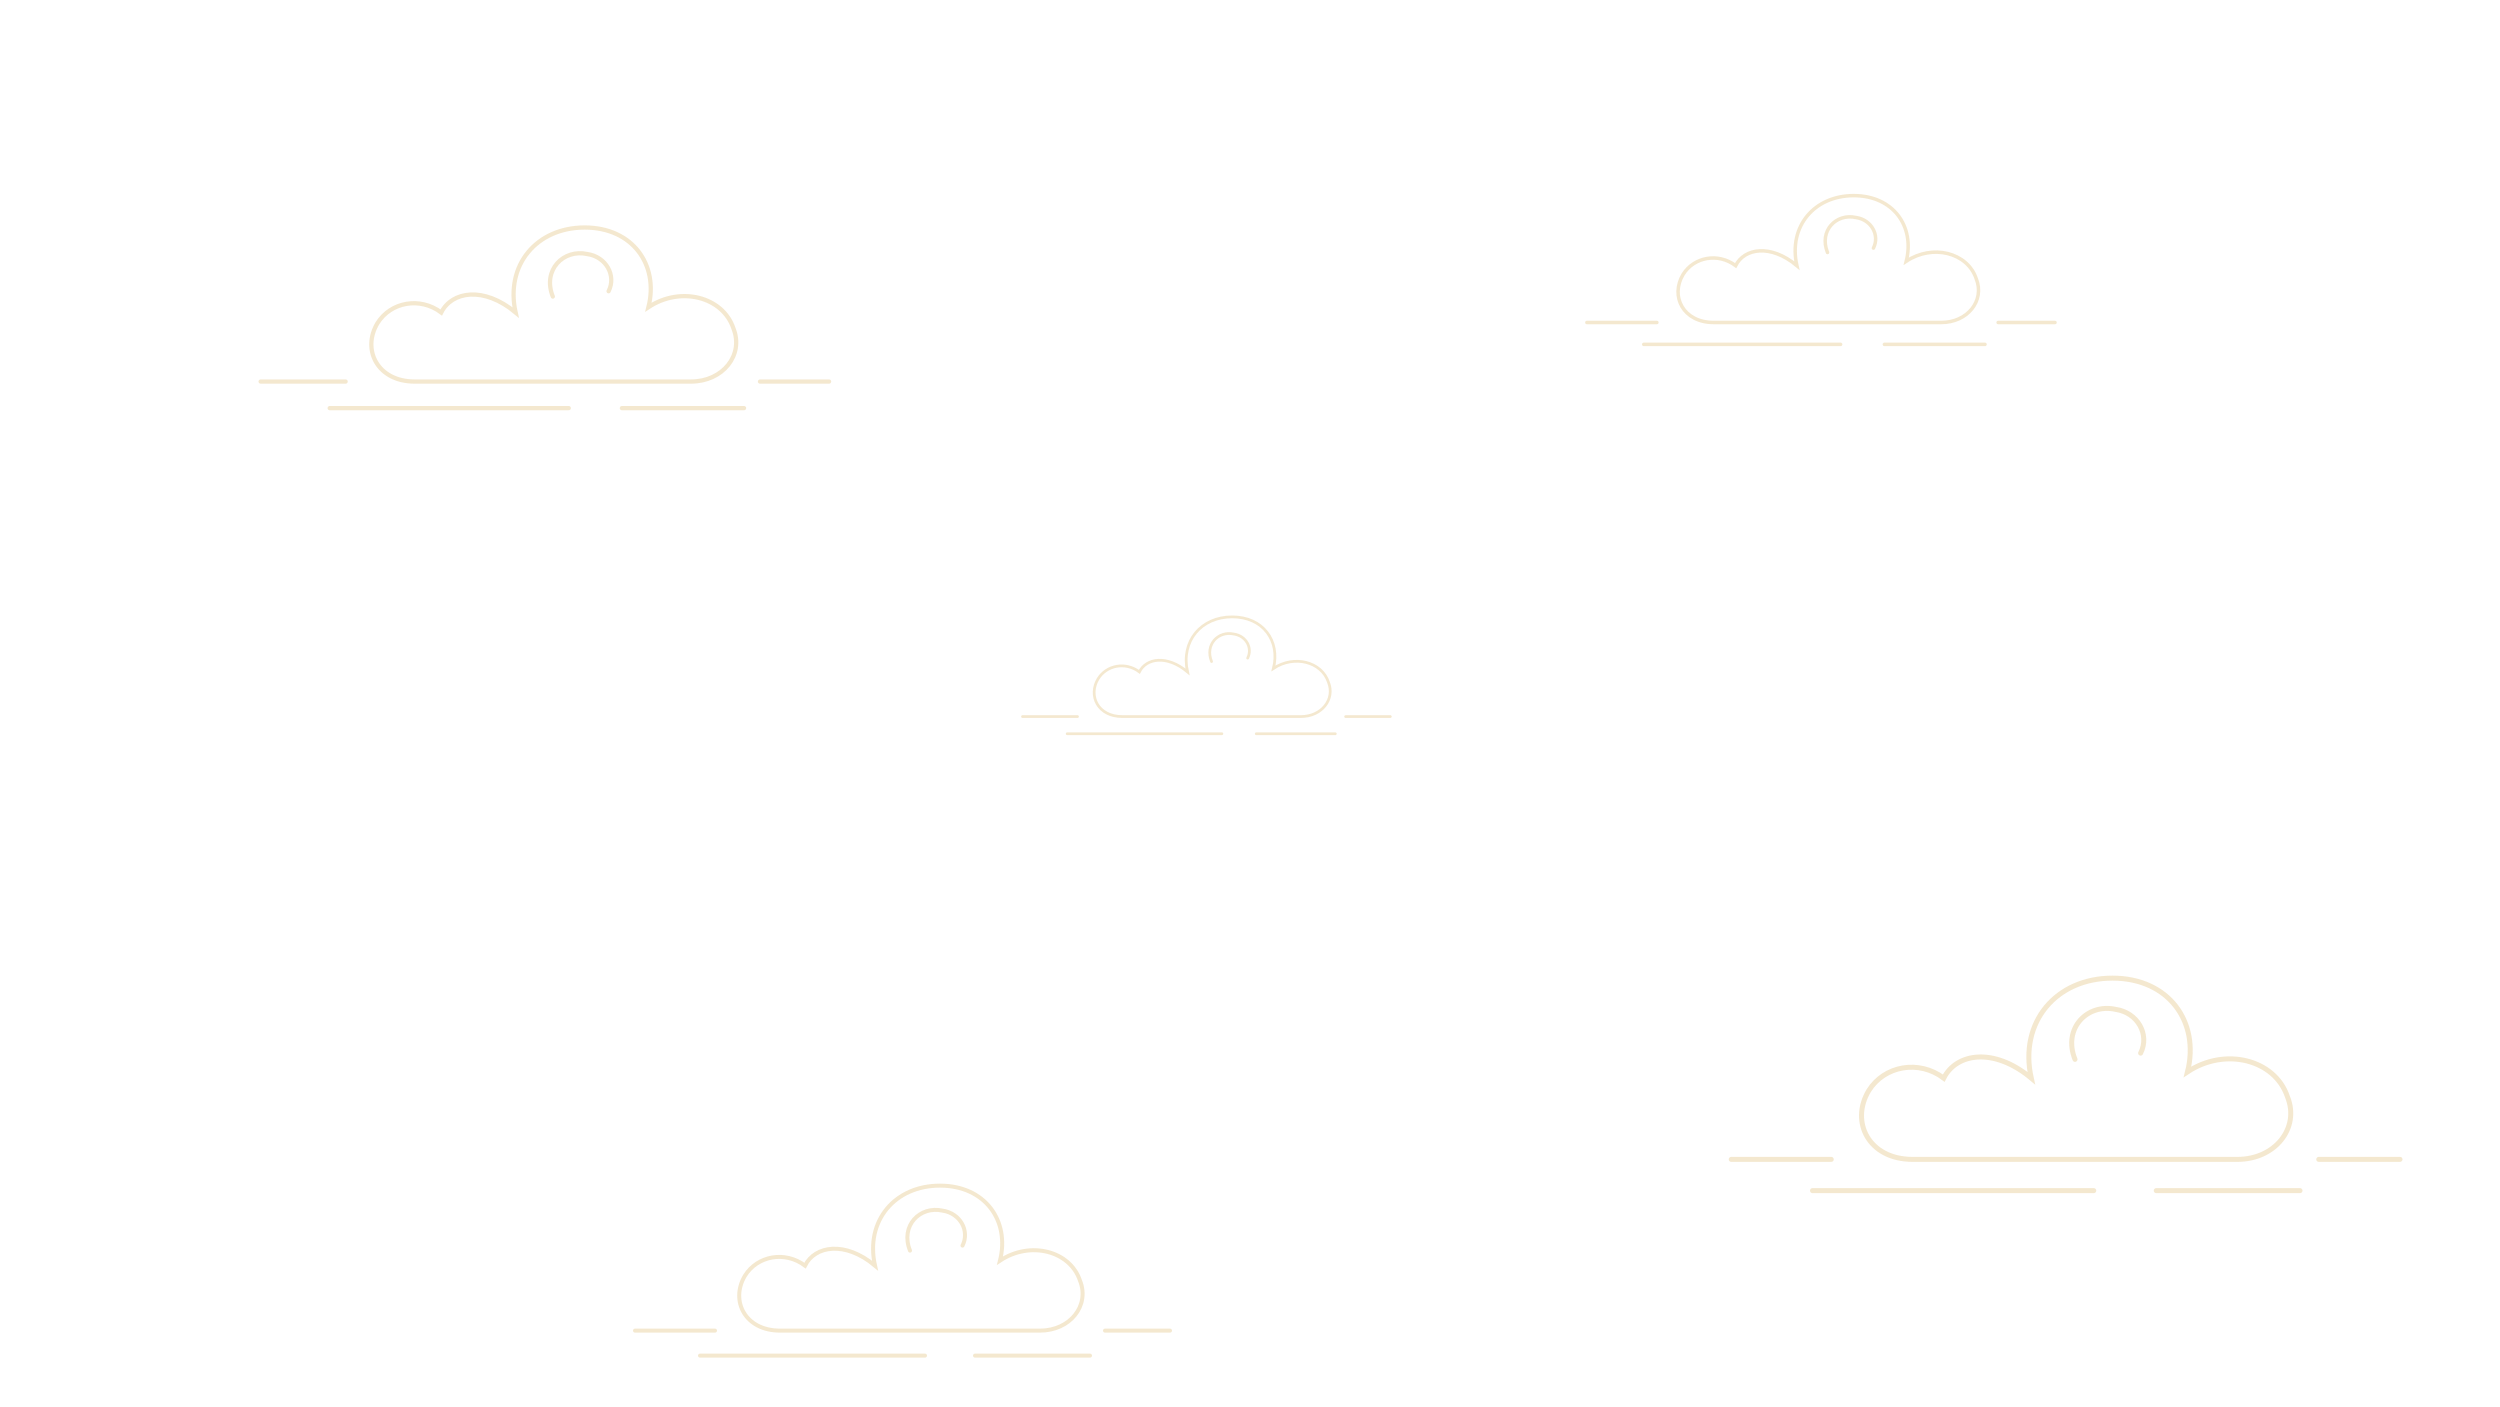
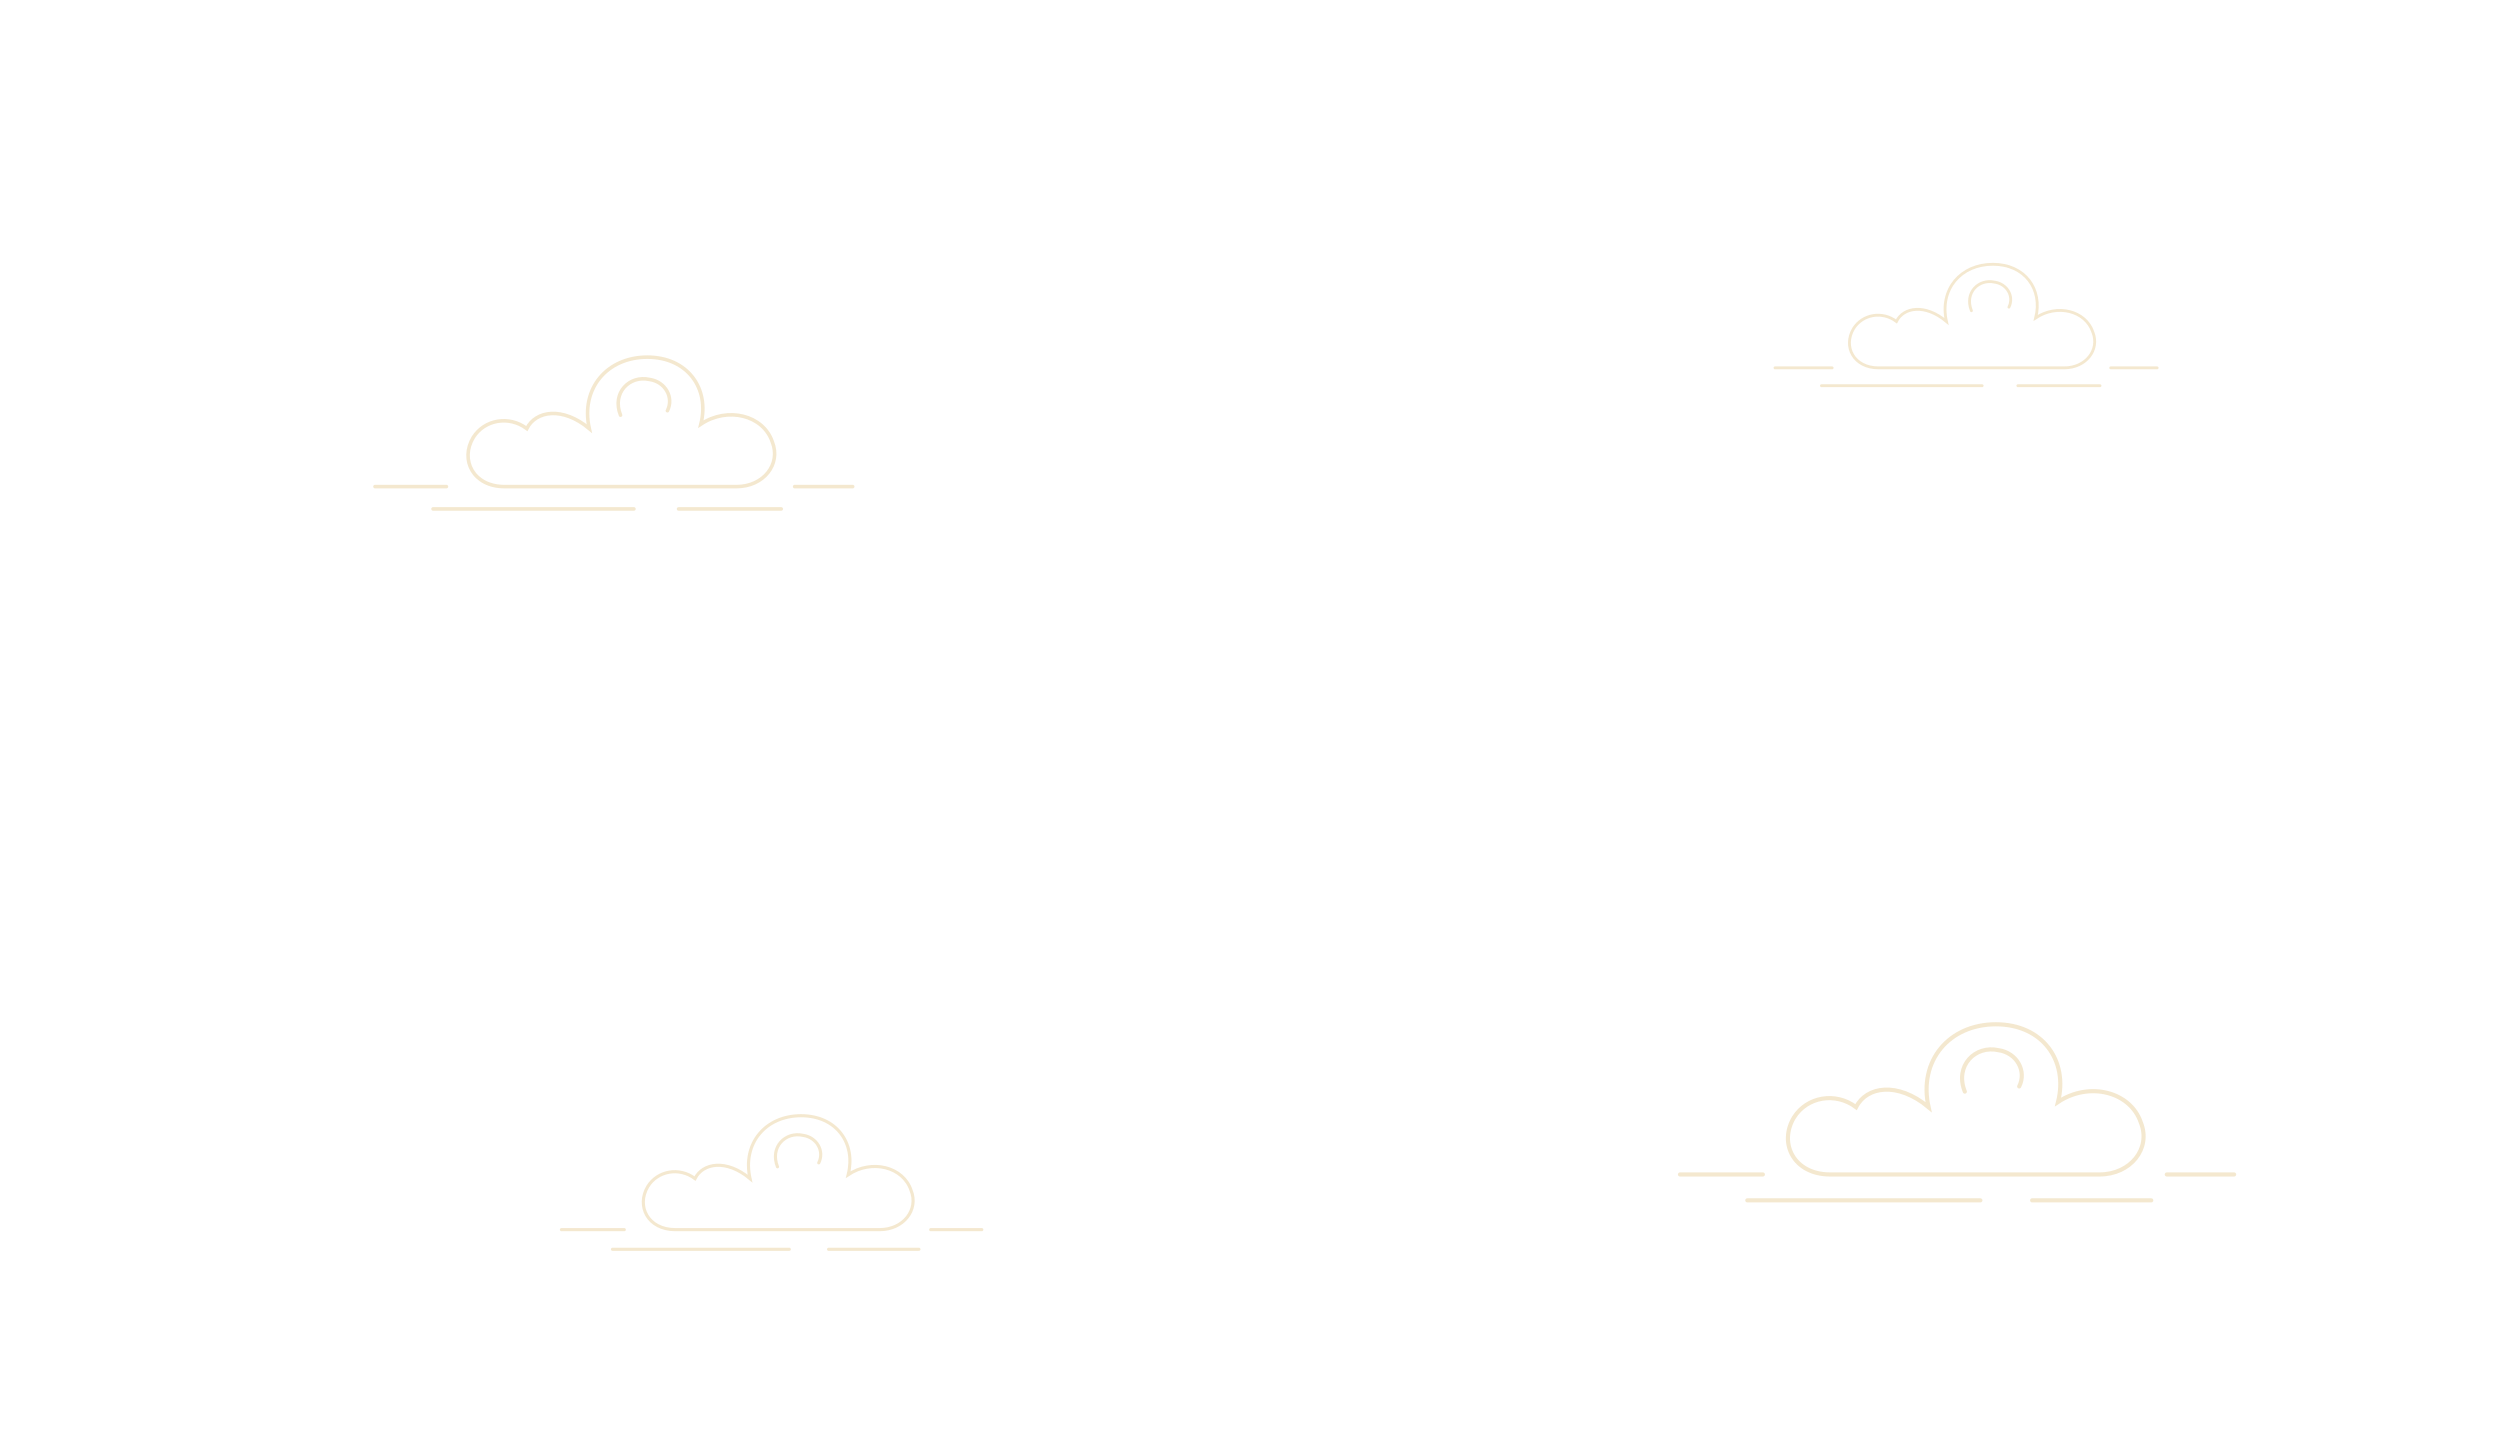
- <svg xmlns="http://www.w3.org/2000/svg" viewBox="0 0 1600 900" preserveAspectRatio="xMidYMid slice" aria-hidden="true">
+ <svg xmlns="http://www.w3.org/2000/svg" viewBox="0 0 1400 800" aria-hidden="true">
  <style>
  .cline { fill:none; stroke:#d9b25f; stroke-width:1.6; stroke-linecap:round; }
  .cloud { opacity:0.3; }
  .cloud-a { animation:drift 30s ease-in-out infinite alternate; }
  .cloud-b { animation:drift 42s ease-in-out infinite alternate-reverse; }
  @keyframes drift { from { transform:translateX(-26px); } to { transform:translateX(26px); } }
  @media (prefers-reduced-motion: reduce) { .cloud-a,.cloud-b { animation:none; } }
</style>
  <defs>
    <g id="cloud">
      <path class="cline" d="M0 0 C-4 -18 8 -32 26 -32 C44 -32 54 -18 50 -2 C62 -10 78 -6 82 6 C86 16 78 26 66 26 L-38 26 C-52 26 -58 14 -52 4 C-47 -4 -36 -6 -28 0 C-24 -8 -12 -10 0 0 Z" />
      <path class="cline" d="M14 -6 C10 -16 18 -24 27 -22 C34 -21 38 -14 35 -8" />
      <path class="cline" d="M-64 26 L-96 26 M92 26 L118 26 M-70 36 L20 36 M40 36 L86 36" />
    </g>
  </defs>
-   <g transform="translate(330 200) scale(1.7)">
+   <g transform="translate(330 240) scale(1.25)">
    <use href="#cloud" class="cloud cloud-b" />
  </g>
-   <g transform="translate(1300 690) scale(2.0)">
+   <g transform="translate(1080 620) scale(1.45)">
    <use href="#cloud" class="cloud cloud-a" />
  </g>
-   <g transform="translate(1150 170) scale(1.4)">
+   <g transform="translate(1090 180) scale(1.0)">
    <use href="#cloud" class="cloud cloud-b" />
  </g>
-   <g transform="translate(560 810) scale(1.6)">
+   <g transform="translate(420 660) scale(1.1)">
    <use href="#cloud" class="cloud cloud-a" />
  </g>
-   <g transform="translate(760 430) scale(1.1)">
-     <use href="#cloud" class="cloud cloud-b" />
-   </g>
</svg>
